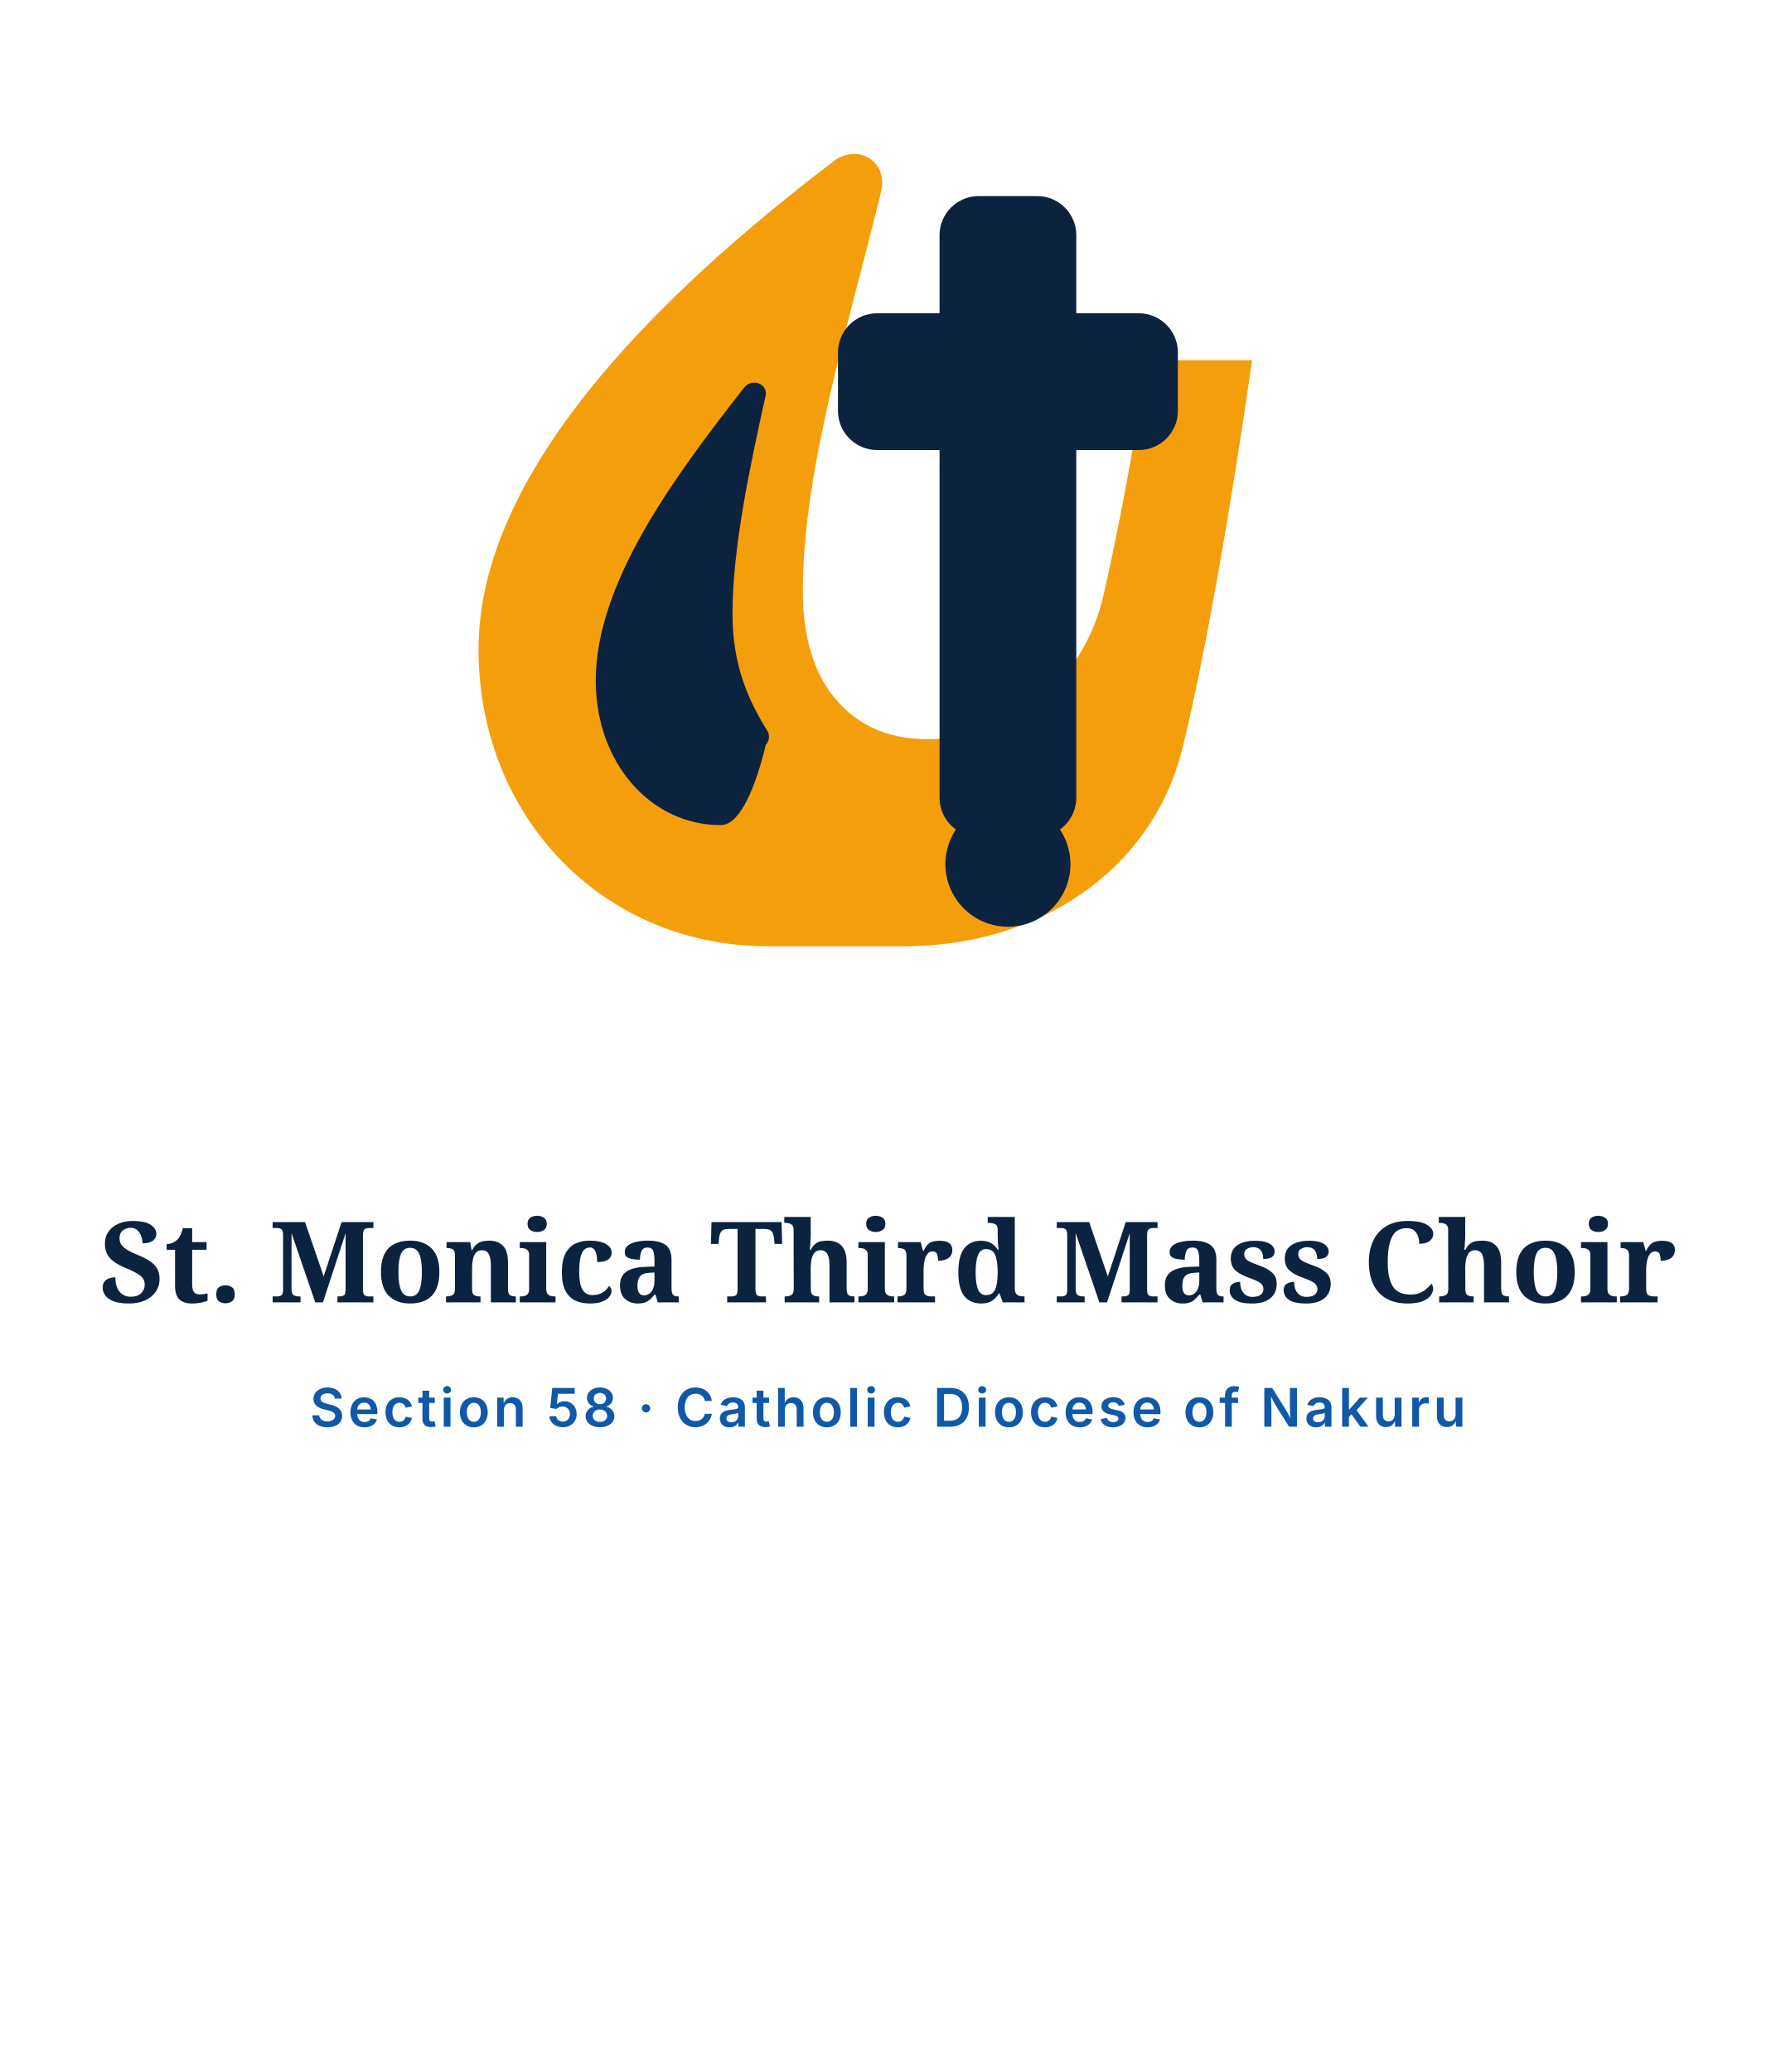
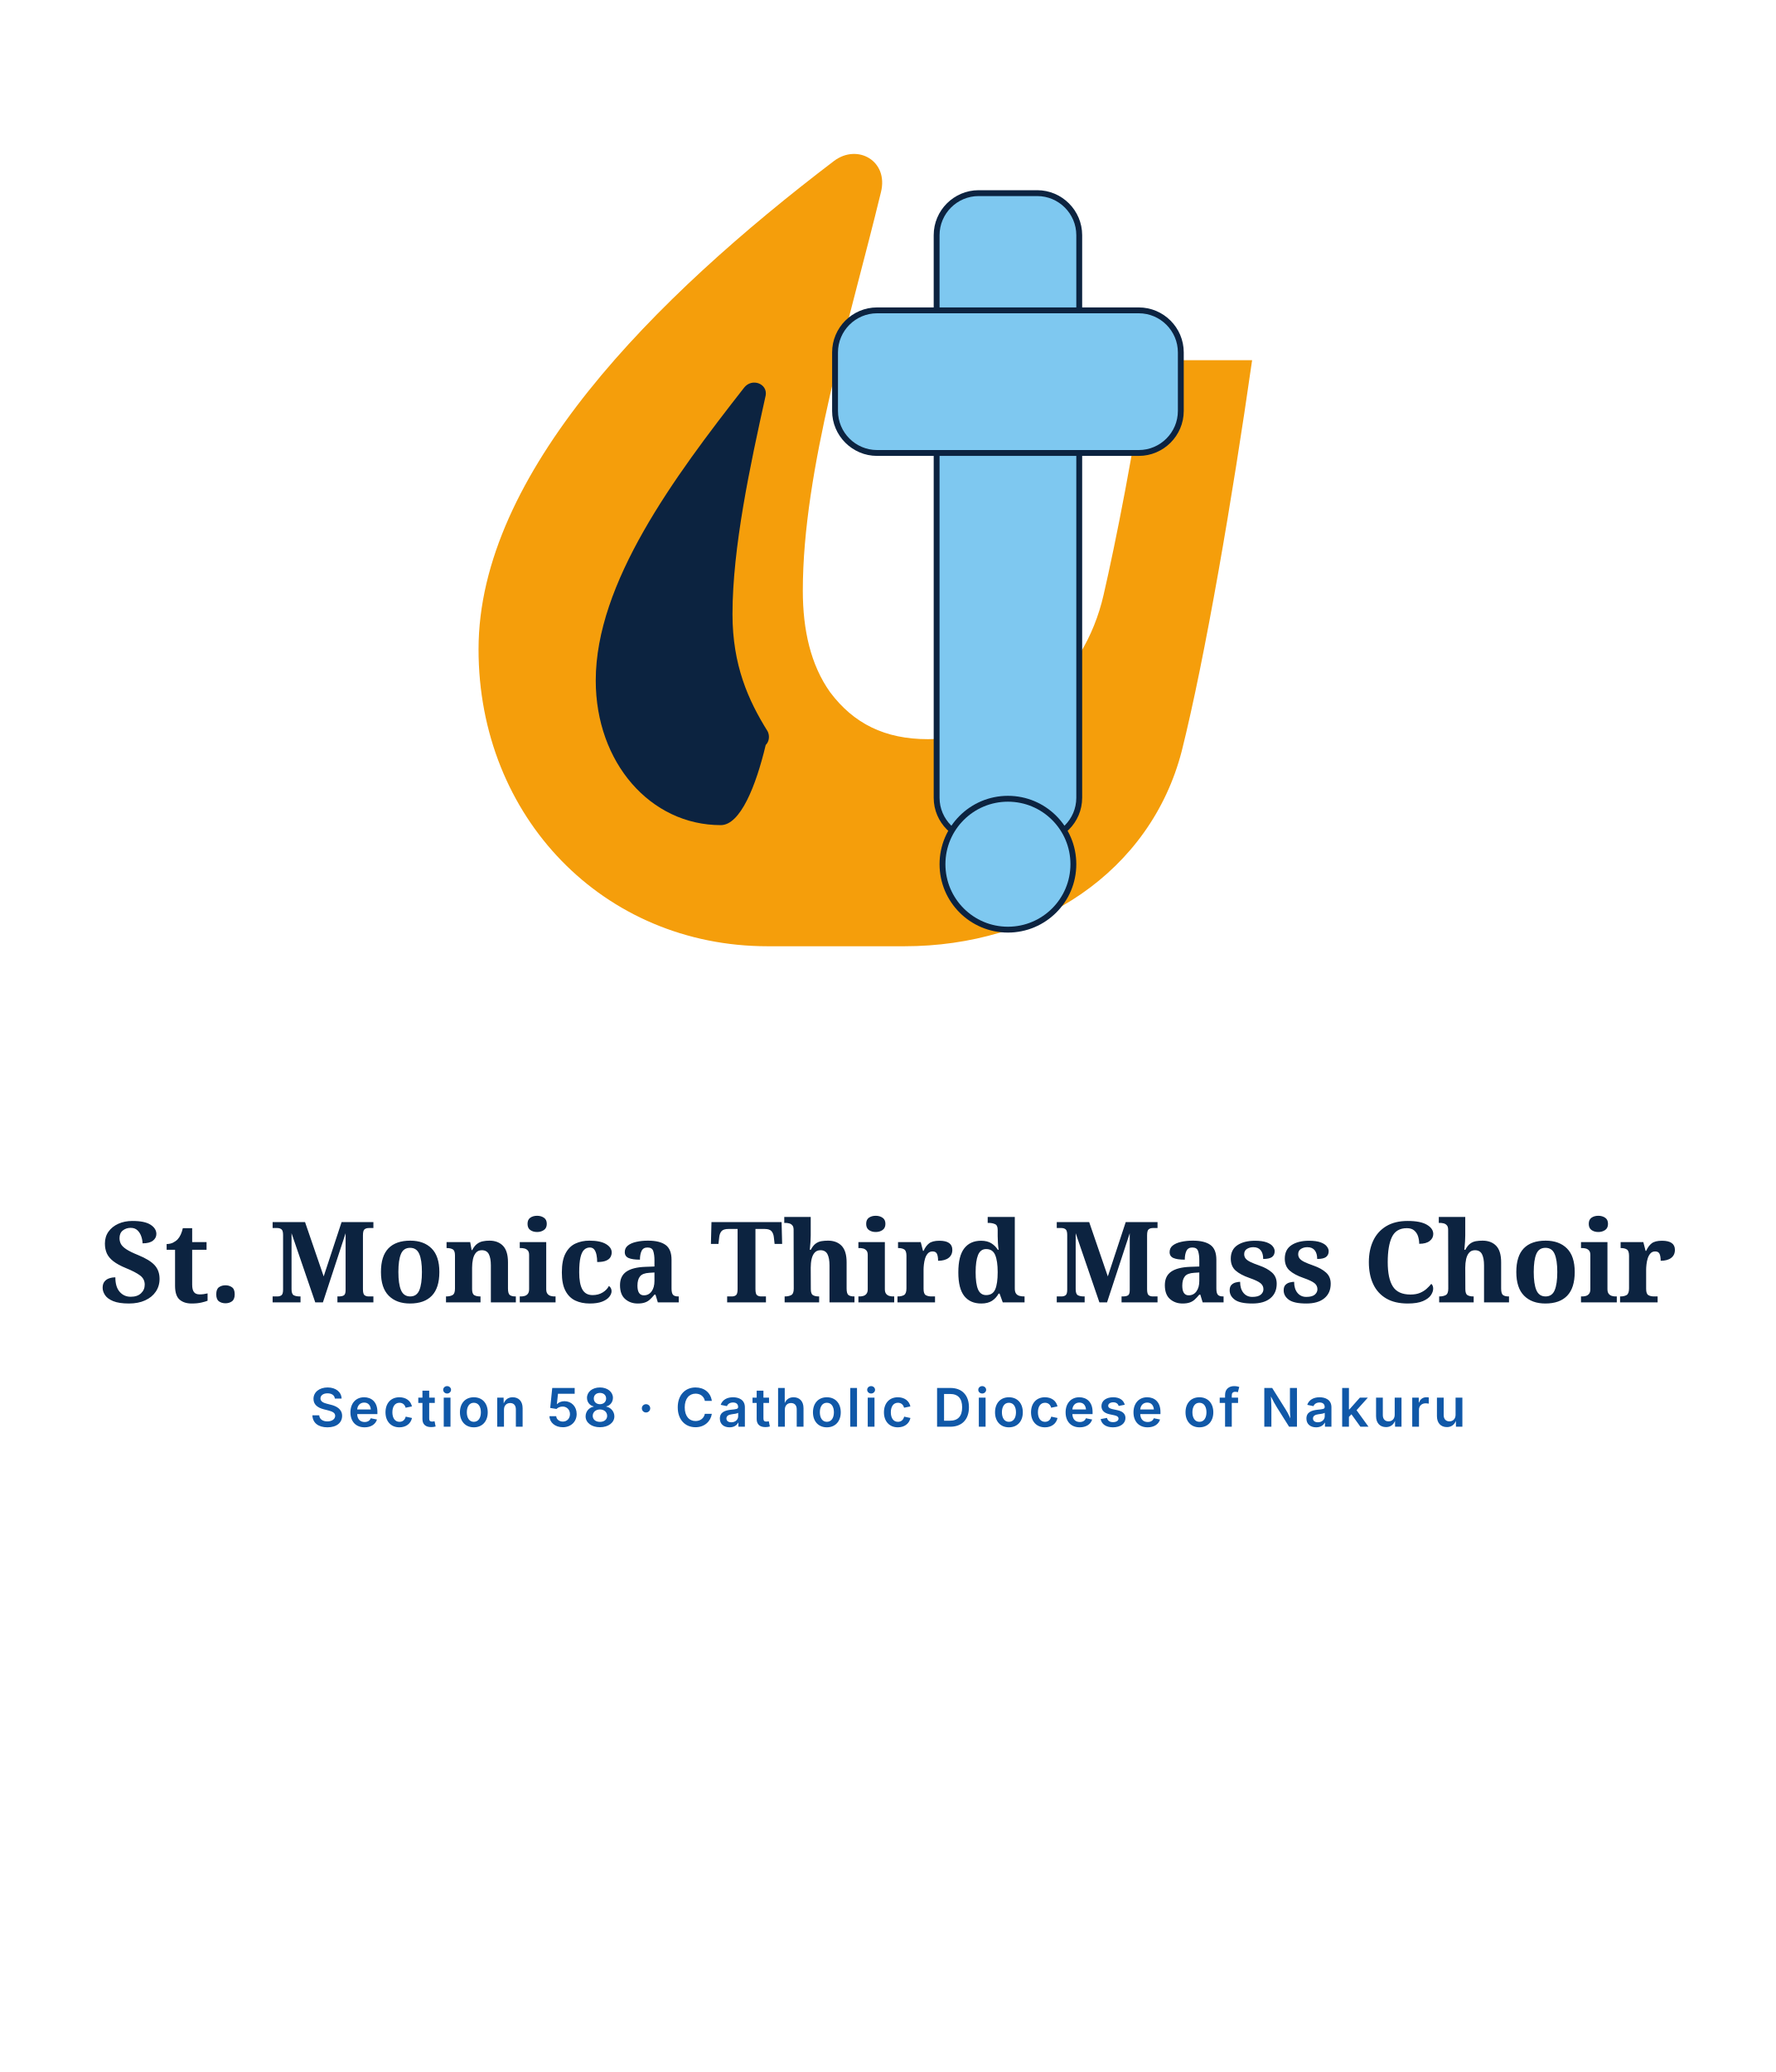
<svg xmlns="http://www.w3.org/2000/svg" viewBox="0 0 600 700" width="600" height="700">
  <g transform="translate(130, 24) scale(0.66)">
    <path d="M 196 448 C 112 448 48 382 48 296 C 48 206 138 116 230 46 C 242 37 258 46 254 62 C 238 128 214 204 214 266 C 214 286 218 304 228 318 C 240 334 256 342 278 342 C 322 342 358 312 368 268 C 374 242 384 192 390 148 L 444 148 C 434 218 420 300 408 348 C 392 410 334 448 266 448 C 240 448 216 448 196 448 Z" fill="#F59E0B" />
-     <path d="M 284 84 C 284 73 293 64 304 64 L 334 64 C 345 64 354 73 354 84 L 354 372 C 354 383 345 392 334 392 L 304 392 C 293 392 284 383 284 372 Z" fill="#0C2340" />
-     <path d="M 232 144 C 232 133 241 124 252 124 L 386 124 C 397 124 406 133 406 144 L 406 174 C 406 185 397 194 386 194 L 252 194 C 241 194 232 185 232 174 Z" fill="#0C2340" />
+     <path d="M 284 84 C 284 73 293 64 304 64 L 334 64 C 345 64 354 73 354 84 L 354 372 C 354 383 345 392 334 392 L 304 392 C 293 392 284 383 284 372 Z" fill="#7EC8F0" stroke="#0C2340" stroke-width="6" stroke-linejoin="round" paint-order="stroke fill" />
+     <path d="M 232 144 C 232 133 241 124 252 124 L 386 124 C 397 124 406 133 406 144 L 406 174 C 406 185 397 194 386 194 L 252 194 C 241 194 232 185 232 174 Z" fill="#7EC8F0" stroke="#0C2340" stroke-width="6" stroke-linejoin="round" paint-order="stroke fill" />
+     <rect x="284" y="124" width="70" height="50" fill="#7EC8F0" />
    <path d="M 172 386 C 136 386 108 354 108 312 C 108 262 148 208 184 162 C 188 157 196 160 195 166 C 187 202 178 244 178 278 C 178 304 186 322 196 338 C 197 340 197 343 195 345 C 190 366 182 386 172 386 Z" fill="#0C2340" />
-     <circle cx="319" cy="406" r="32" fill="#0C2340" />
+     <circle cx="319" cy="406" r="32" fill="#7EC8F0" stroke="#0C2340" stroke-width="6" paint-order="stroke fill" />
  </g>
  <text x="300" y="440" text-anchor="middle" font-family="'EB Garamond', Garamond, 'Georgia', serif" font-size="38" font-weight="600" fill="#0C2340" letter-spacing="-0.3">
    St. Monica Third Mass Choir
  </text>
  <text x="300" y="482" text-anchor="middle" font-family="'Source Sans 3', -apple-system, sans-serif" font-size="18" font-weight="600" fill="#1058A8" letter-spacing="1.2">
    Section 58 · Catholic Diocese of Nakuru
  </text>
</svg>
